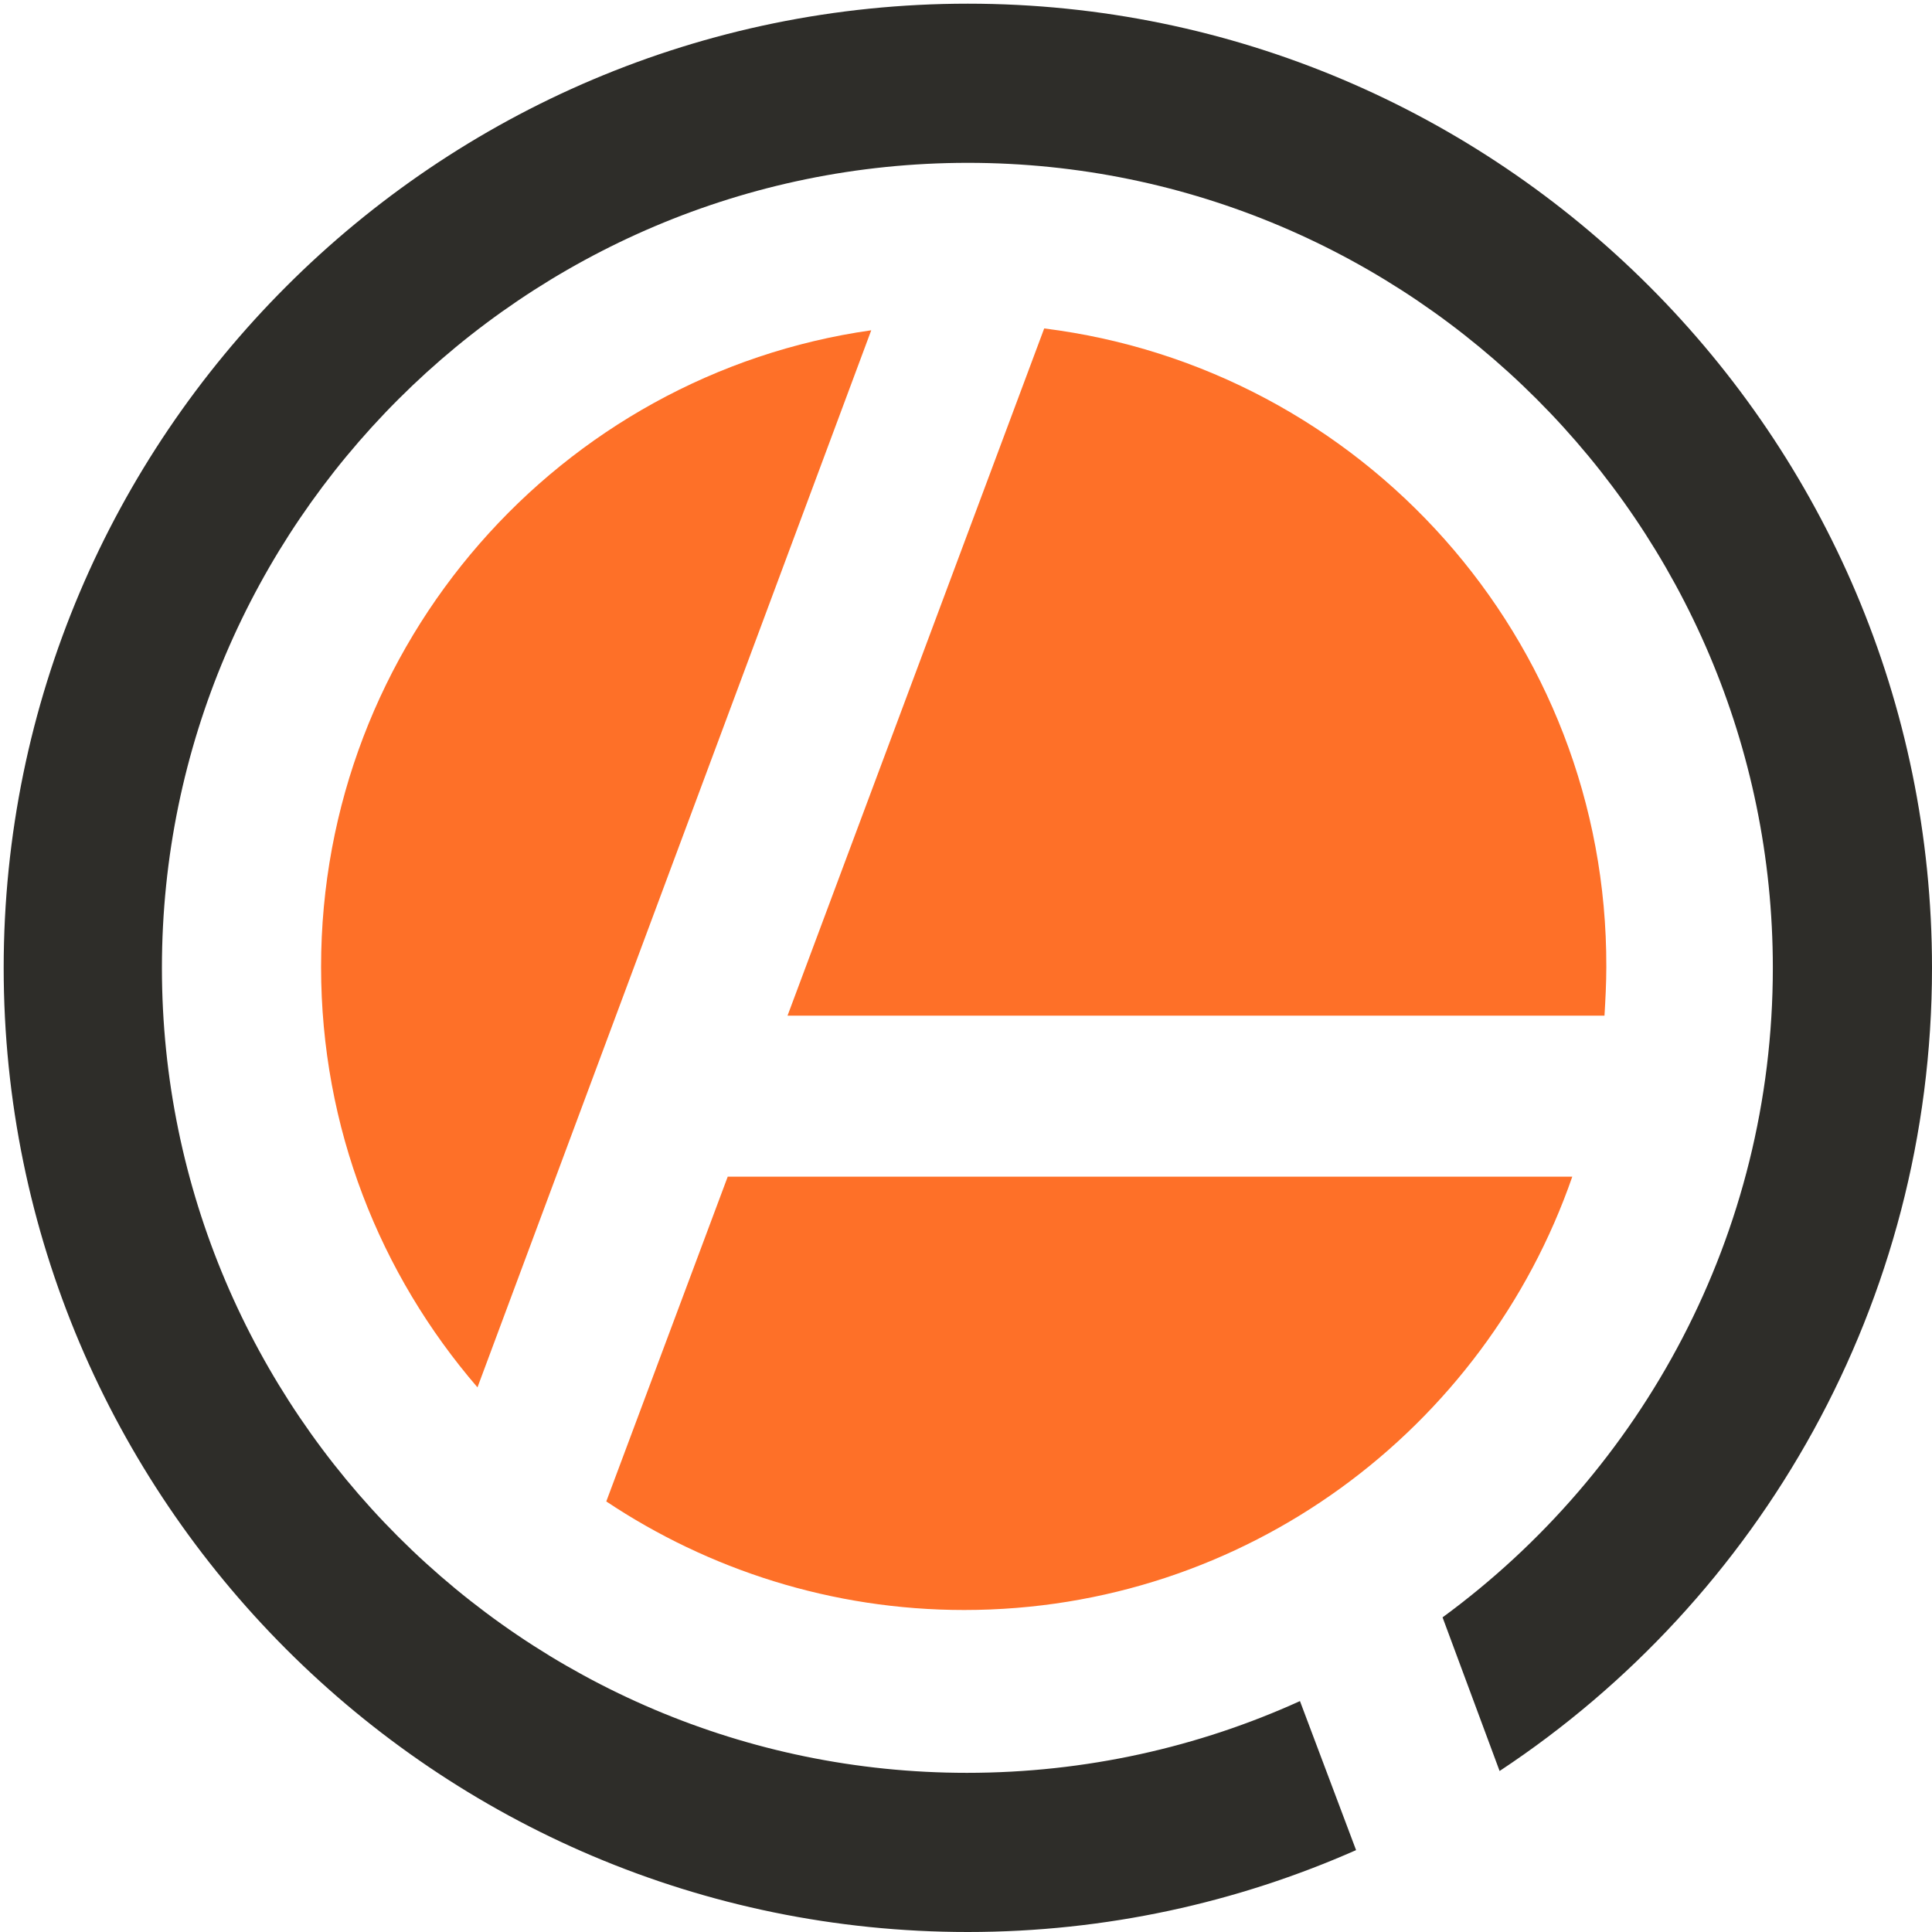
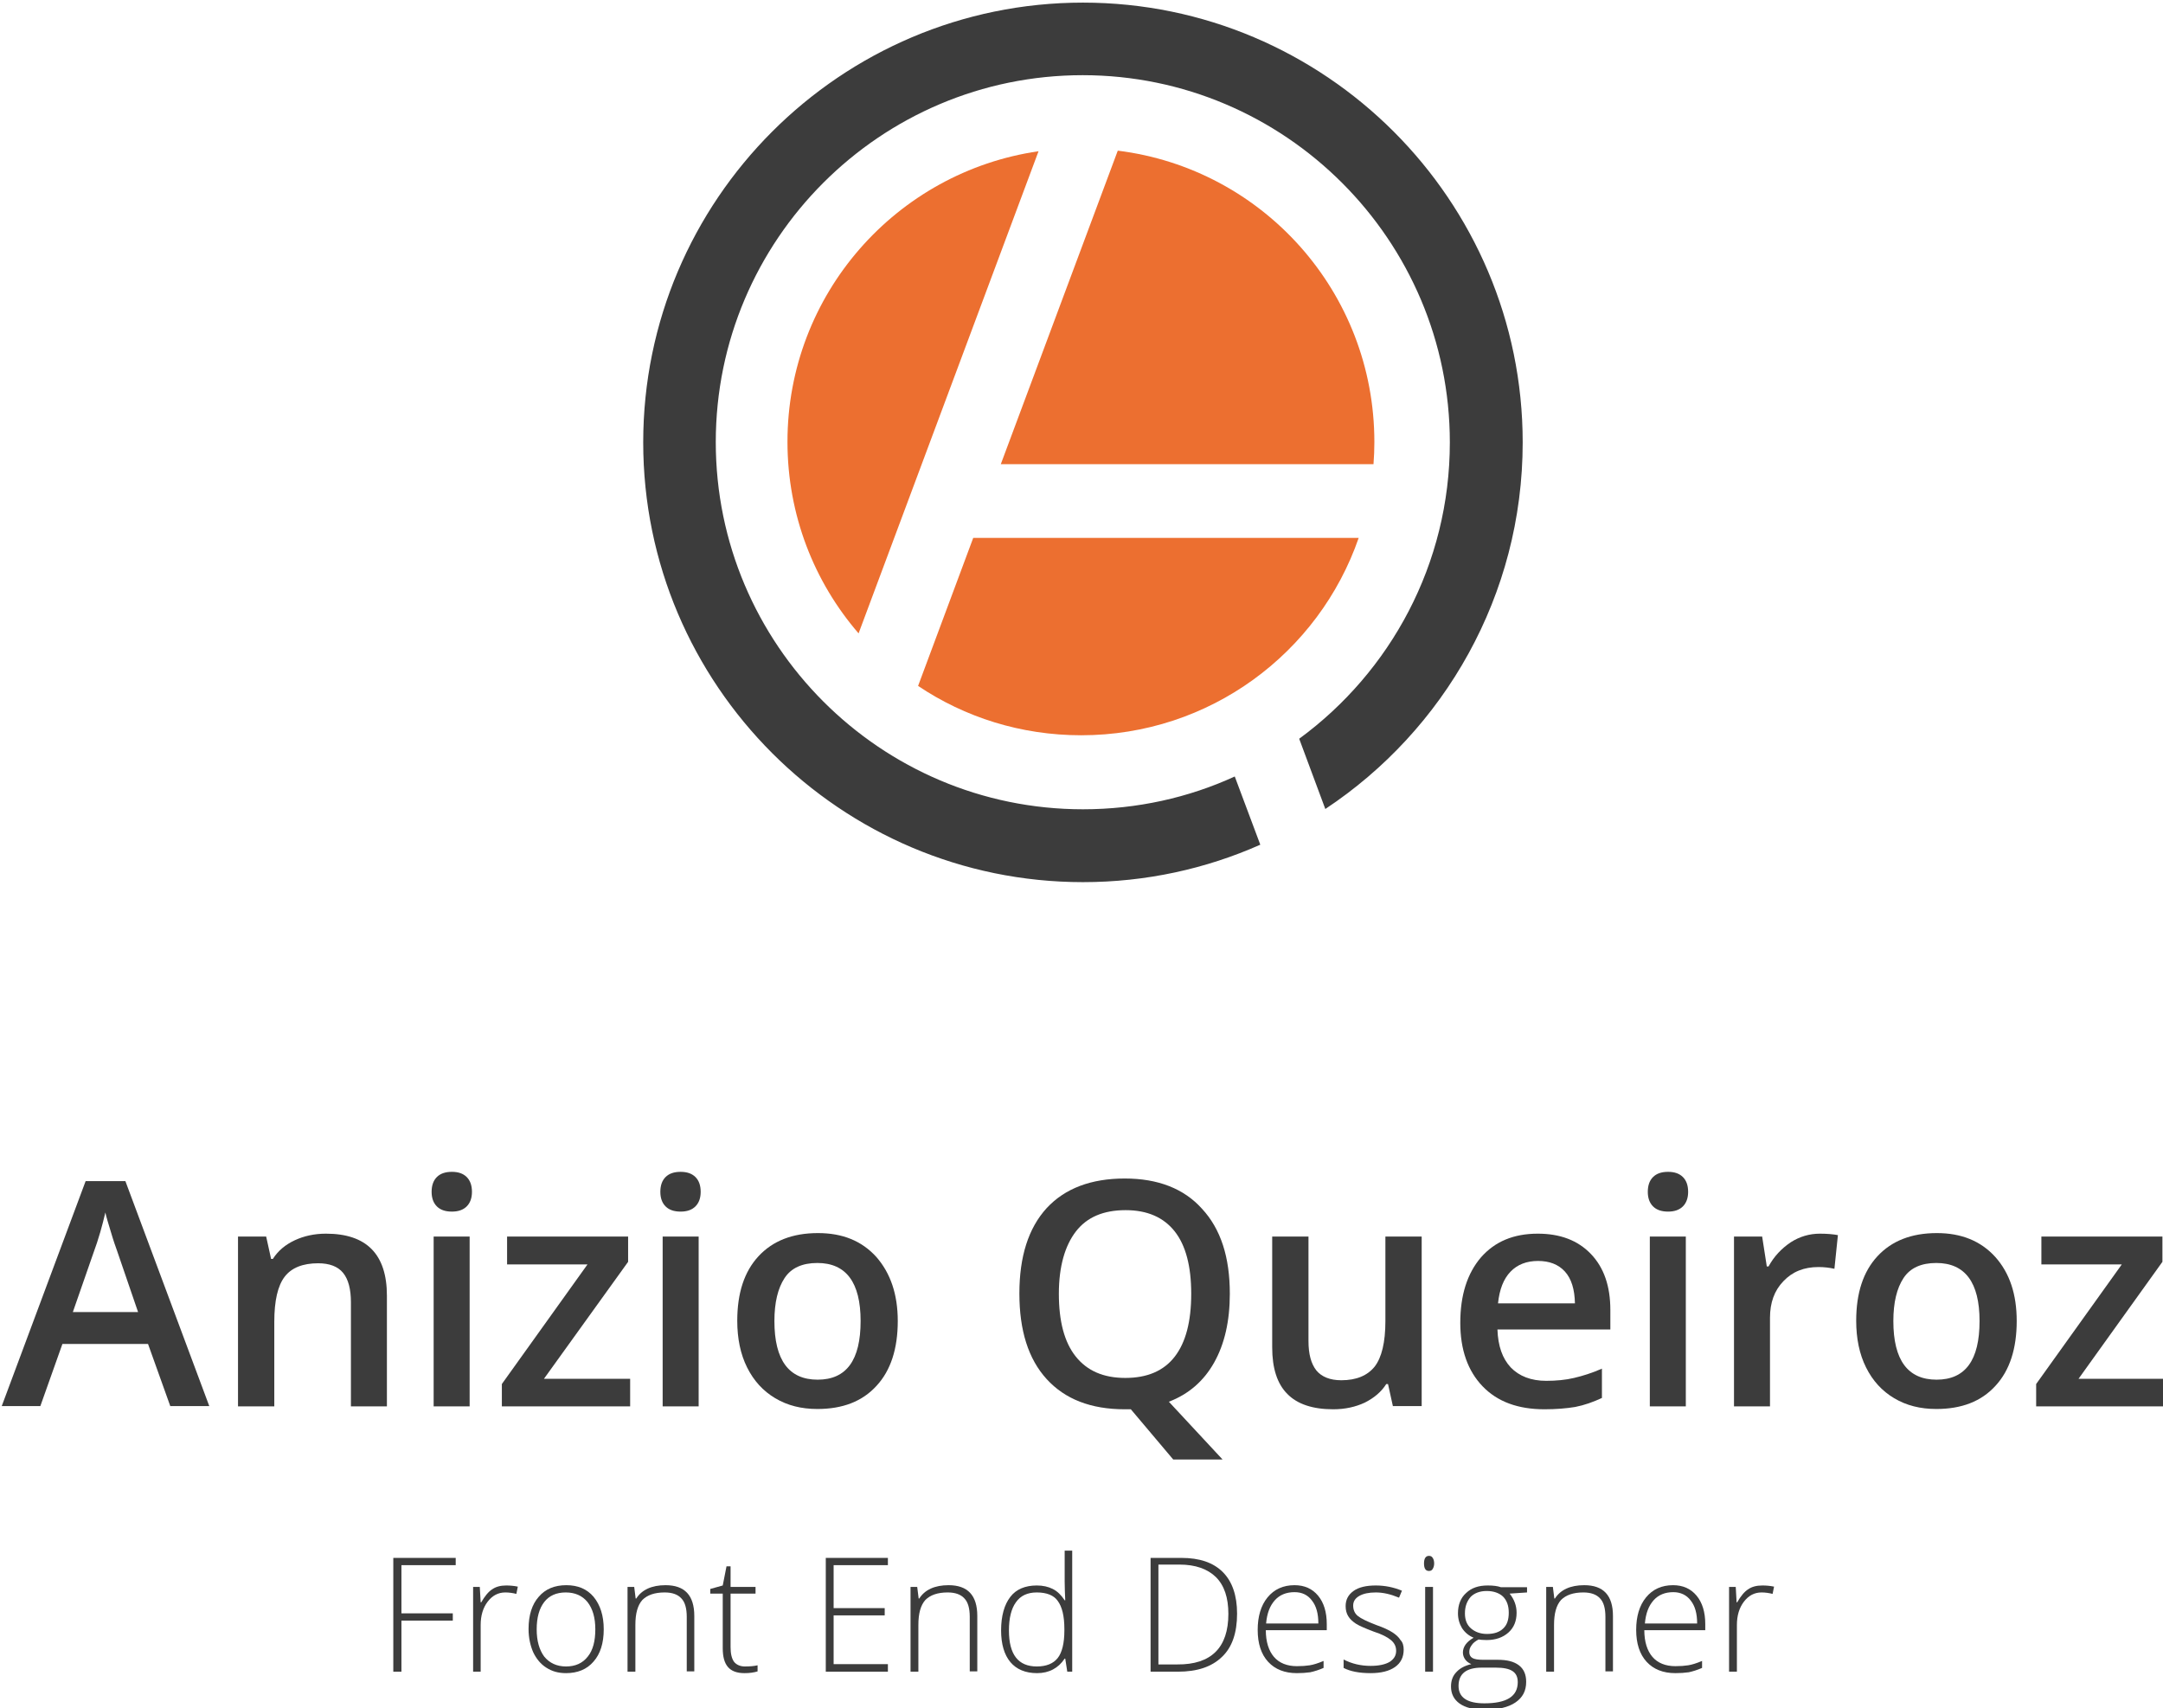
- <svg xmlns="http://www.w3.org/2000/svg" version="1.1" id="Camada_1" x="0px" y="0px" viewBox="0 0 210 210" style="enable-background:new 0 0 210 210;" xml:space="preserve">
+ <svg xmlns="http://www.w3.org/2000/svg" version="1.1" id="Camada_1" x="0px" y="0px" viewBox="0 0 745.2 588.2" style="enable-background:new 0 0 745.2 588.2;" xml:space="preserve">
  <style type="text/css">
- 	.st0{fill:#fe7028;}
- 	.st1{fill:#2e2d29;}
+ 	.st0{fill:#3C3C3C;}
+ 	.st1{fill:#EC6F30;}
</style>
  <g>
-     <path class="st0" d="M65.9,163.2C77,170.6,90.4,175,104.8,175c30.6,0,56.6-19.7,66.1-47.1H79.1L65.9,163.2z" />
-     <path class="st0" d="M34.9,105.1c0,17.5,6.4,33.4,17,45.7L94.7,35.9C60.9,40.7,34.9,69.9,34.9,105.1z" />
-     <path class="st0" d="M113.5,35.7l-27.9,74.7h88.8c0.1-1.7,0.2-3.5,0.2-5.3C174.7,69.4,148,40,113.5,35.7z" />
+     <g>
+       <path class="st0" d="M138.2,575.9h-2.7v-39.2H157v2.5h-18.7v16.6h17.7v2.5h-17.7V575.9z" />
+       <path class="st0" d="M174.4,546.2c1.2,0,2.6,0.1,4,0.4l-0.5,2.5c-1.2-0.3-2.5-0.5-3.8-0.5c-2.5,0-4.5,1.1-6.1,3.2    c-1.6,2.1-2.4,4.8-2.4,8v16.1H163v-29.2h2.3l0.3,5.3h0.2c1.2-2.1,2.5-3.7,3.8-4.5C170.9,546.6,172.5,546.2,174.4,546.2z" />
+       <path class="st0" d="M208,561.3c0,4.8-1.2,8.5-3.5,11.1c-2.3,2.7-5.5,4-9.5,4c-2.6,0-4.8-0.6-6.8-1.9c-1.9-1.2-3.4-3-4.5-5.3    c-1-2.3-1.6-5-1.6-8c0-4.8,1.2-8.5,3.5-11.1c2.3-2.7,5.5-4,9.5-4c4,0,7.1,1.3,9.4,4C206.8,552.9,208,556.6,208,561.3z     M184.9,561.3c0,4,0.9,7.1,2.6,9.4c1.8,2.2,4.3,3.4,7.5,3.4s5.7-1.1,7.5-3.4c1.8-2.2,2.6-5.4,2.6-9.4c0-4-0.9-7.1-2.7-9.4    c-1.8-2.2-4.3-3.3-7.5-3.3c-3.2,0-5.7,1.1-7.4,3.3C185.8,554.1,184.9,557.2,184.9,561.3z" />
+       <path class="st0" d="M236.6,575.9V557c0-2.9-0.6-5.1-1.9-6.4c-1.2-1.3-3.1-2-5.7-2c-3.5,0-6,0.9-7.7,2.6c-1.6,1.8-2.4,4.6-2.4,8.6    v16.1h-2.7v-29.2h2.3l0.5,4h0.2c1.9-3,5.3-4.6,10.1-4.6c6.6,0,9.9,3.5,9.9,10.6v19.1H236.6z" />
+       <path class="st0" d="M256.6,574.1c1.7,0,3.1-0.1,4.4-0.4v2.1c-1.3,0.4-2.8,0.6-4.5,0.6c-2.6,0-4.5-0.7-5.7-2.1s-1.8-3.5-1.8-6.5    V549h-4.3v-1.6l4.3-1.2l1.3-6.6h1.4v7.1h8.6v2.3h-8.6v18.5c0,2.2,0.4,3.9,1.2,5C253.7,573.5,255,574.1,256.6,574.1z" />
+       <path class="st0" d="M305.9,575.9h-21.4v-39.2h21.4v2.5h-18.7V554h17.6v2.5h-17.6v16.8h18.7V575.9z" />
+       <path class="st0" d="M334.1,575.9V557c0-2.9-0.6-5.1-1.9-6.4c-1.2-1.3-3.1-2-5.7-2c-3.5,0-6,0.9-7.7,2.6c-1.6,1.8-2.4,4.6-2.4,8.6    v16.1h-2.7v-29.2h2.3l0.5,4h0.2c1.9-3,5.3-4.6,10.1-4.6c6.6,0,9.9,3.5,9.9,10.6v19.1H334.1z" />
+       <path class="st0" d="M357.2,546.2c2.1,0,3.9,0.4,5.5,1.2s2.9,2.1,4.1,3.9h0.2c-0.1-2.3-0.2-4.5-0.2-6.6v-10.5h2.6v41.7h-1.7    l-0.7-4.5h-0.2c-2.2,3.3-5.4,5-9.5,5c-4,0-7.1-1.3-9.2-3.8c-2.1-2.5-3.2-6.2-3.2-10.9c0-5,1.1-8.9,3.2-11.6    C350.1,547.5,353.2,546.2,357.2,546.2z M357.2,548.6c-3.2,0-5.6,1.1-7.2,3.4c-1.6,2.2-2.4,5.5-2.4,9.7c0,8.3,3.2,12.4,9.6,12.4    c3.3,0,5.7-1,7.2-2.9c1.5-1.9,2.3-5.1,2.3-9.5v-0.5c0-4.5-0.8-7.7-2.3-9.7C363.1,549.6,360.6,548.6,357.2,548.6z" />
+       <path class="st0" d="M426.2,555.9c0,6.6-1.7,11.6-5.2,14.9c-3.5,3.4-8.5,5.1-15.2,5.1h-9.4v-39.2H407c6.3,0,11,1.6,14.3,4.9    C424.5,544.8,426.2,549.6,426.2,555.9z M423.2,556c0-5.6-1.4-9.8-4.3-12.7c-2.9-2.8-7-4.3-12.6-4.3h-7.2v34.4h6.5    C417.3,573.5,423.2,567.6,423.2,556z" />
+       <path class="st0" d="M446.8,576.4c-4.2,0-7.5-1.3-9.9-3.9c-2.4-2.6-3.6-6.3-3.6-11c0-4.6,1.1-8.4,3.4-11.2    c2.3-2.8,5.4-4.2,9.3-4.2c3.4,0,6.1,1.2,8.1,3.6c2,2.4,3,5.7,3,9.8v2.1h-21c0,4,1,7.1,2.8,9.2c1.8,2.1,4.5,3.2,7.9,3.2    c1.7,0,3.1-0.1,4.4-0.3c1.3-0.2,2.9-0.7,4.8-1.5v2.4c-1.6,0.7-3.2,1.2-4.6,1.5C450,576.3,448.4,576.4,446.8,576.4z M446,548.5    c-2.8,0-5.1,0.9-6.8,2.8c-1.7,1.9-2.7,4.5-3,8h18c0-3.4-0.7-6-2.2-7.9C450.6,549.5,448.6,548.5,446,548.5z" />
+       <path class="st0" d="M483.6,568.3c0,2.6-1,4.6-3,6c-2,1.4-4.8,2.1-8.4,2.1c-3.9,0-7-0.6-9.3-1.8v-2.9c2.9,1.5,6,2.2,9.3,2.2    c2.9,0,5.1-0.5,6.6-1.4c1.5-1,2.2-2.2,2.2-3.8c0-1.5-0.6-2.7-1.8-3.7c-1.2-1-3.1-2-5.9-2.9c-2.9-1.1-5-2-6.1-2.7    c-1.2-0.8-2.1-1.6-2.7-2.6c-0.6-1-0.9-2.1-0.9-3.5c0-2.2,0.9-3.9,2.7-5.2c1.8-1.3,4.4-1.9,7.7-1.9c3.1,0,6.1,0.6,9,1.8l-1,2.4    c-2.9-1.2-5.5-1.8-8-1.8c-2.4,0-4.3,0.4-5.7,1.2c-1.4,0.8-2.1,1.9-2.1,3.3c0,1.5,0.5,2.7,1.6,3.6c1.1,0.9,3.2,1.9,6.3,3.1    c2.6,0.9,4.5,1.8,5.7,2.6c1.2,0.8,2.1,1.6,2.7,2.6C483.3,565.8,483.6,567,483.6,568.3z" />
+       <path class="st0" d="M490.6,538.6c0-1.7,0.6-2.6,1.7-2.6c0.6,0,1,0.2,1.3,0.7c0.3,0.4,0.5,1.1,0.5,1.9c0,0.8-0.2,1.4-0.5,1.9    c-0.3,0.5-0.7,0.7-1.3,0.7C491.2,541.2,490.6,540.4,490.6,538.6z M493.7,575.9H491v-29.2h2.7V575.9z" />
+       <path class="st0" d="M526.1,546.7v1.9l-6,0.4c1.6,2,2.4,4.2,2.4,6.6c0,2.8-0.9,5.1-2.8,6.8c-1.9,1.7-4.4,2.6-7.5,2.6    c-1.3,0-2.3-0.1-2.8-0.2c-1.1,0.6-1.9,1.2-2.4,2c-0.6,0.8-0.8,1.5-0.8,2.4c0,0.9,0.4,1.6,1.1,2c0.7,0.4,1.9,0.6,3.6,0.6h5.1    c3.2,0,5.6,0.6,7.3,1.9s2.5,3.2,2.5,5.7c0,3.1-1.2,5.4-3.7,7.1c-2.5,1.7-6,2.5-10.7,2.5c-3.7,0-6.5-0.7-8.5-2.1    c-2-1.4-3-3.4-3-5.9c0-2,0.6-3.7,1.9-5c1.2-1.3,2.9-2.2,5.1-2.7c-0.9-0.4-1.6-0.9-2.1-1.6c-0.5-0.7-0.8-1.5-0.8-2.4    c0-1.9,1.2-3.7,3.7-5.1c-1.7-0.7-3-1.8-4-3.3c-0.9-1.5-1.4-3.2-1.4-5.1c0-2.9,0.9-5.3,2.8-7c1.9-1.8,4.3-2.6,7.5-2.6    c1.9,0,3.4,0.2,4.5,0.6H526.1z M502.5,580.8c0,4,3,6,8.9,6c7.7,0,11.5-2.4,11.5-7.3c0-1.8-0.6-3-1.8-3.8c-1.2-0.8-3.1-1.2-5.8-1.2    h-4.8C505.2,574.5,502.5,576.6,502.5,580.8z M504.7,555.8c0,2.3,0.7,4,2.1,5.2c1.4,1.2,3.2,1.9,5.5,1.9c2.4,0,4.3-0.6,5.6-1.9    c1.3-1.2,1.9-3,1.9-5.4c0-2.5-0.7-4.3-2-5.6c-1.3-1.2-3.2-1.9-5.6-1.9c-2.3,0-4.2,0.7-5.5,2C505.4,551.6,504.7,553.4,504.7,555.8z    " />
+       <path class="st0" d="M553.1,575.9V557c0-2.9-0.6-5.1-1.9-6.4c-1.2-1.3-3.1-2-5.7-2c-3.5,0-6,0.9-7.7,2.6c-1.6,1.8-2.4,4.6-2.4,8.6    v16.1h-2.7v-29.2h2.3l0.5,4h0.2c1.9-3,5.3-4.6,10.1-4.6c6.6,0,9.9,3.5,9.9,10.6v19.1H553.1z" />
+       <path class="st0" d="M577.2,576.4c-4.2,0-7.5-1.3-9.9-3.9c-2.4-2.6-3.6-6.3-3.6-11c0-4.6,1.1-8.4,3.4-11.2    c2.3-2.8,5.4-4.2,9.3-4.2c3.4,0,6.1,1.2,8.1,3.6c2,2.4,3,5.7,3,9.8v2.1h-21c0,4,1,7.1,2.8,9.2c1.8,2.1,4.5,3.2,7.9,3.2    c1.7,0,3.1-0.1,4.4-0.3c1.3-0.2,2.9-0.7,4.8-1.5v2.4c-1.6,0.7-3.2,1.2-4.6,1.5C580.4,576.3,578.9,576.4,577.2,576.4z M576.5,548.5    c-2.8,0-5.1,0.9-6.8,2.8c-1.7,1.9-2.7,4.5-3,8h18c0-3.4-0.7-6-2.2-7.9C581.1,549.5,579,548.5,576.5,548.5z" />
+       <path class="st0" d="M607.2,546.2c1.2,0,2.6,0.1,4,0.4l-0.5,2.5c-1.2-0.3-2.5-0.5-3.8-0.5c-2.5,0-4.5,1.1-6.1,3.2    c-1.6,2.1-2.4,4.8-2.4,8v16.1h-2.7v-29.2h2.3l0.3,5.3h0.2c1.2-2.1,2.5-3.7,3.8-4.5C603.6,546.6,605.2,546.2,607.2,546.2z" />
+     </g>
+     <g>
+       <path class="st1" d="M316.3,236.3c16.1,10.8,35.4,17,56.2,17c44.3,0,81.9-28.4,95.6-68H335.3L316.3,236.3z" />
+       <path class="st1" d="M271.3,152.2c0,25.2,9.2,48.3,24.5,66l62-166.1C308.9,59.2,271.3,101.3,271.3,152.2z" />
+       <path class="st1" d="M385.1,51.9l-40.3,108h128.4c0.2-2.5,0.3-5.1,0.3-7.6C473.5,100.6,435,58.1,385.1,51.9z" />
+     </g>
+     <path class="st0" d="M524.6,152.4c0-83.5-68-151.5-151.5-151.5s-151.5,68-151.5,151.5s68,151.5,151.5,151.5   c21.7,0,42.4-4.6,61.1-12.9l-8.8-23.5c-15.9,7.3-33.7,11.3-52.3,11.3c-69.8,0-126.5-56.8-126.5-126.5S303.3,25.9,373,25.9   s126.5,56.8,126.5,126.5c0,41.9-20.5,79.1-51.9,102.1l9,24.2C497.5,251.6,524.6,205.1,524.6,152.4z" />
+     <g>
+       <path class="st0" d="M58.7,484.5L51,463H21.5l-7.6,21.4H0.6l28.9-77.5h13.7l28.9,77.5H58.7z M47.6,452.1l-7.2-21    c-0.5-1.4-1.3-3.6-2.2-6.7c-0.9-3-1.6-5.2-1.9-6.7c-1,4.3-2.3,9.1-4.2,14.2l-7,20.1H47.6z" />
+       <path class="st0" d="M133.4,484.5h-12.5v-35.9c0-4.5-0.9-7.9-2.7-10.1c-1.8-2.2-4.7-3.3-8.6-3.3c-5.2,0-9.1,1.5-11.5,4.6    c-2.4,3.1-3.6,8.3-3.6,15.6v29.1H82V426h9.7l1.7,7.7h0.6c1.8-2.8,4.3-4.9,7.5-6.4c3.2-1.5,6.8-2.3,10.8-2.3c14,0,21,7.1,21,21.4    V484.5z" />
+       <path class="st0" d="M148.7,410.6c0-2.2,0.6-3.9,1.8-5.1c1.2-1.2,2.9-1.8,5.2-1.8c2.2,0,3.9,0.6,5.1,1.8c1.2,1.2,1.8,2.9,1.8,5.1    c0,2.1-0.6,3.8-1.8,5c-1.2,1.2-2.9,1.8-5.1,1.8c-2.3,0-4-0.6-5.2-1.8C149.3,414.4,148.7,412.7,148.7,410.6z M161.8,484.5h-12.4    V426h12.4V484.5z" />
+       <path class="st0" d="M217.2,484.5h-44.3v-7.7l29.5-41.2h-27.7V426h41.7v8.7L187.4,475h29.7V484.5z" />
+       <path class="st0" d="M227.5,410.6c0-2.2,0.6-3.9,1.8-5.1c1.2-1.2,2.9-1.8,5.2-1.8c2.2,0,3.9,0.6,5.1,1.8c1.2,1.2,1.8,2.9,1.8,5.1    c0,2.1-0.6,3.8-1.8,5c-1.2,1.2-2.9,1.8-5.1,1.8c-2.3,0-4-0.6-5.2-1.8C228.1,414.4,227.5,412.7,227.5,410.6z M240.7,484.5h-12.4    V426h12.4V484.5z" />
+       <path class="st0" d="M309.3,455.1c0,9.5-2.4,17-7.3,22.3c-4.9,5.4-11.7,8-20.4,8c-5.5,0-10.3-1.2-14.5-3.7    c-4.2-2.5-7.4-6-9.7-10.6c-2.3-4.6-3.4-10-3.4-16.1c0-9.5,2.4-16.9,7.3-22.2c4.9-5.3,11.7-8,20.5-8c8.5,0,15.1,2.7,20.1,8.2    C306.8,438.6,309.3,445.9,309.3,455.1z M266.8,455.1c0,13.5,5,20.2,14.9,20.2c9.9,0,14.8-6.7,14.8-20.2c0-13.3-5-20-14.9-20    c-5.2,0-9,1.7-11.3,5.2C268,443.8,266.8,448.7,266.8,455.1z" />
+       <path class="st0" d="M423.7,445.7c0,9.4-1.8,17.3-5.4,23.7c-3.6,6.4-8.8,10.9-15.6,13.5l18.5,19.9h-17l-14.6-17.3h-2.1    c-11.7,0-20.6-3.5-26.9-10.4c-6.3-6.9-9.4-16.7-9.4-29.5c0-12.7,3.1-22.5,9.4-29.4c6.3-6.8,15.3-10.2,26.9-10.2    c11.5,0,20.4,3.5,26.6,10.4C420.6,423.4,423.7,433.1,423.7,445.7z M364.8,445.7c0,9.5,1.9,16.7,5.8,21.6s9.5,7.4,17.1,7.4    c7.5,0,13.2-2.4,17-7.3c3.8-4.9,5.7-12.1,5.7-21.7c0-9.5-1.9-16.7-5.7-21.5s-9.4-7.3-16.9-7.3c-7.6,0-13.3,2.4-17.1,7.3    S364.8,436.3,364.8,445.7z" />
+       <path class="st0" d="M479.9,484.5l-1.7-7.7h-0.6c-1.7,2.7-4.2,4.8-7.4,6.4c-3.2,1.5-6.8,2.3-10.9,2.3c-7.1,0-12.4-1.8-15.8-5.3    c-3.5-3.5-5.2-8.9-5.2-16V426h12.5v36c0,4.5,0.9,7.8,2.7,10.1c1.8,2.2,4.7,3.4,8.6,3.4c5.2,0,9-1.6,11.5-4.7    c2.4-3.1,3.7-8.3,3.7-15.7V426h12.5v58.4H479.9z" />
+       <path class="st0" d="M532.1,485.5c-9.1,0-16.2-2.6-21.3-7.9c-5.1-5.3-7.7-12.6-7.7-21.9c0-9.5,2.4-17,7.1-22.5    c4.8-5.5,11.3-8.2,19.6-8.2c7.7,0,13.8,2.3,18.3,7c4.5,4.7,6.7,11.1,6.7,19.3v6.7h-38.9c0.2,5.7,1.7,10,4.6,13.1    c2.9,3,7,4.6,12.2,4.6c3.4,0,6.7-0.3,9.6-1c3-0.7,6.2-1.7,9.6-3.2v10.1c-3,1.4-6.1,2.5-9.2,3.1    C539.7,485.2,536.1,485.5,532.1,485.5z M529.9,434.4c-3.9,0-7.1,1.2-9.5,3.7c-2.4,2.5-3.8,6.1-4.3,10.9h26.5    c-0.1-4.8-1.2-8.5-3.5-11C536.9,435.6,533.8,434.4,529.9,434.4z" />
+       <path class="st0" d="M567.7,410.6c0-2.2,0.6-3.9,1.8-5.1c1.2-1.2,2.9-1.8,5.2-1.8c2.2,0,3.9,0.6,5.1,1.8c1.2,1.2,1.8,2.9,1.8,5.1    c0,2.1-0.6,3.8-1.8,5c-1.2,1.2-2.9,1.8-5.1,1.8c-2.3,0-4-0.6-5.2-1.8C568.3,414.4,567.7,412.7,567.7,410.6z M580.8,484.5h-12.4    V426h12.4V484.5z" />
+       <path class="st0" d="M627,425c2.5,0,4.6,0.2,6.2,0.5l-1.2,11.6c-1.8-0.4-3.6-0.6-5.5-0.6c-5,0-9,1.6-12.1,4.9    c-3.1,3.2-4.6,7.4-4.6,12.6v30.5h-12.4V426h9.7l1.6,10.3h0.6c1.9-3.5,4.5-6.2,7.6-8.3C620,426,623.4,425,627,425z" />
+       <path class="st0" d="M694.8,455.1c0,9.5-2.4,17-7.3,22.3c-4.9,5.4-11.7,8-20.4,8c-5.5,0-10.3-1.2-14.5-3.7    c-4.2-2.5-7.4-6-9.7-10.6c-2.3-4.6-3.4-10-3.4-16.1c0-9.5,2.4-16.9,7.3-22.2c4.9-5.3,11.7-8,20.5-8c8.4,0,15.1,2.7,20.1,8.2    C692.4,438.6,694.8,445.9,694.8,455.1z M652.3,455.1c0,13.5,5,20.2,14.9,20.2c9.9,0,14.8-6.7,14.8-20.2c0-13.3-5-20-14.9-20    c-5.2,0-9,1.7-11.3,5.2C653.5,443.8,652.3,448.7,652.3,455.1z" />
+       <path class="st0" d="M745.8,484.5h-44.3v-7.7l29.5-41.2h-27.7V426H745v8.7L716.1,475h29.7V484.5z" />
+     </g>
  </g>
-   <path class="st1" d="M210,105.2C210,47.4,163,0.4,105.2,0.4S0.4,47.4,0.4,105.2S47.4,210,105.2,210c15,0,29.3-3.2,42.2-8.9  l-6.1-16.2c-11,5-23.3,7.8-36.2,7.8c-48.2,0-87.5-39.3-87.5-87.5S57,17.7,105.2,17.7s87.5,39.3,87.5,87.5c0,29-14.2,54.7-35.9,70.6  l6.2,16.7C191.3,173.8,210,141.6,210,105.2z" />
</svg>
